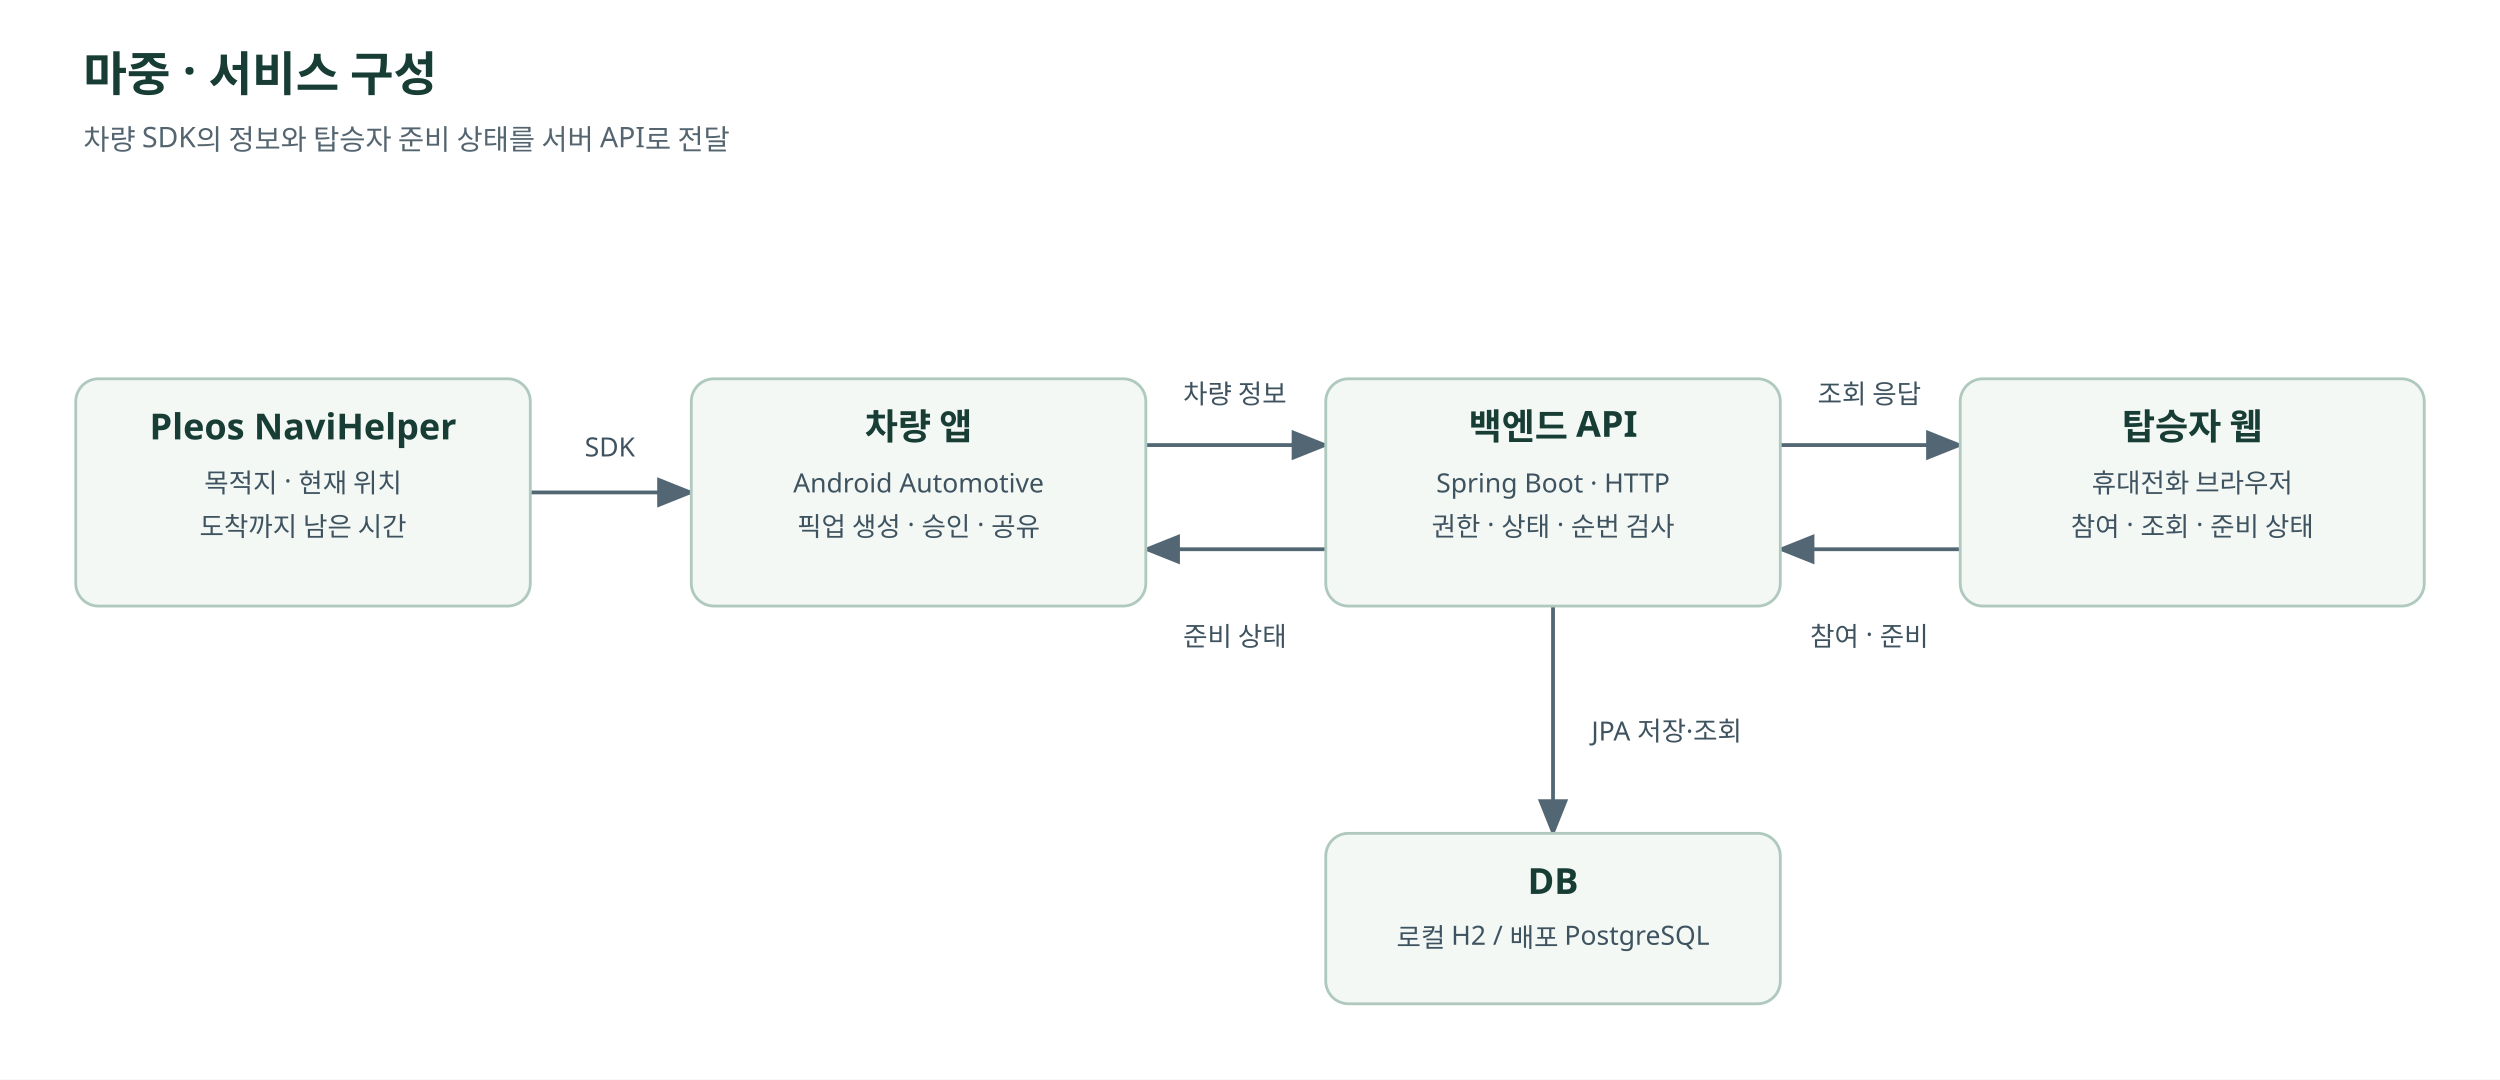
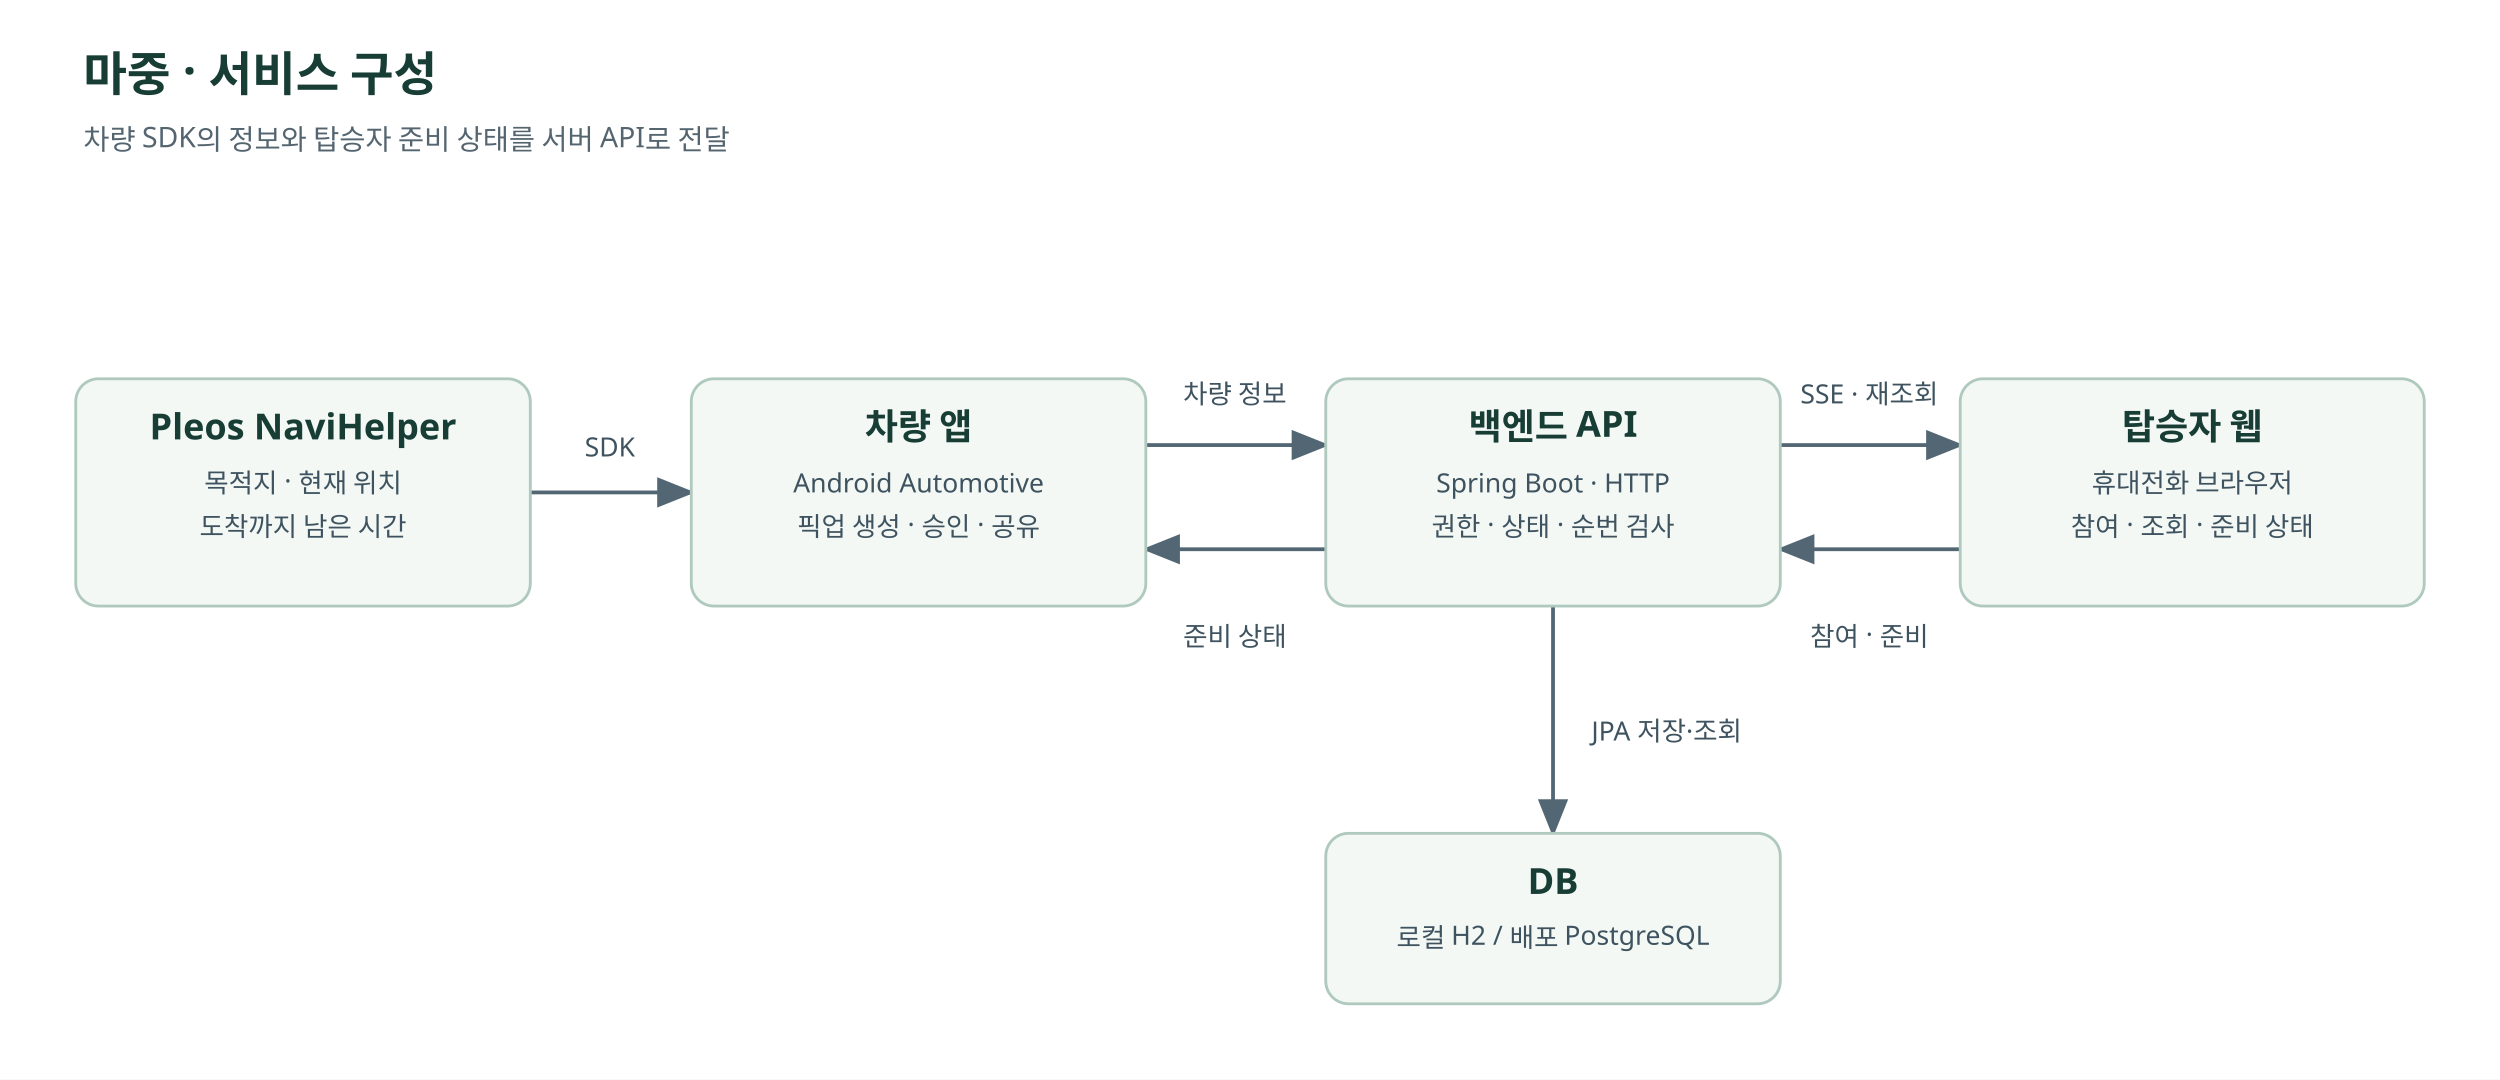
<svg xmlns="http://www.w3.org/2000/svg" width="1320" height="570" viewBox="0 0 1320 570" role="img" aria-labelledby="title desc">
  <defs>
    <marker id="arrow" markerWidth="10" markerHeight="8" refX="9" refY="4" orient="auto">
      <path d="M0 0 L10 4 L0 8 Z" fill="#526673" />
    </marker>
  </defs>
  <rect width="100%" height="100%" fill="#ffffff" />
  <g font-family="'Noto Sans KR', 'Apple SD Gothic Neo', 'Malgun Gothic', sans-serif">
    <text x="44" y="48" font-size="25" font-weight="700" fill="#173d35">마중 · 서비스 구성</text>
    <text x="44" y="79" font-size="15" fill="#546570">차량 SDK의 정보와 탑승자 준비 상태를 서버 API로 전달</text>
    <path d="M280 260 H365" fill="none" stroke="#526673" stroke-width="2" marker-end="url(#arrow)" />
    <text x="322" y="241" text-anchor="middle" font-size="14" fill="#3e535f" stroke="#ffffff" stroke-width="6" paint-order="stroke">SDK</text>
    <path d="M605 235 H700" fill="none" stroke="#526673" stroke-width="2" marker-end="url(#arrow)" />
    <text x="652" y="213" text-anchor="middle" font-size="14" fill="#3e535f" stroke="#ffffff" stroke-width="6" paint-order="stroke">차량 정보</text>
    <path d="M700 290 H605" fill="none" stroke="#526673" stroke-width="2" marker-end="url(#arrow)" />
    <text x="652" y="341" text-anchor="middle" font-size="14" fill="#3e535f" stroke="#ffffff" stroke-width="6" paint-order="stroke">준비 상태</text>
    <path d="M940 235 H1035" fill="none" stroke="#526673" stroke-width="2" marker-end="url(#arrow)" />
-     <text x="987" y="213" text-anchor="middle" font-size="14" fill="#3e535f" stroke="#ffffff" stroke-width="6" paint-order="stroke">조회 응답</text>
+     <text x="987" y="213" text-anchor="middle" font-size="14" fill="#3e535f" stroke="#ffffff" stroke-width="6" paint-order="stroke">SSE · 재조회</text>
    <path d="M1035 290 H940" fill="none" stroke="#526673" stroke-width="2" marker-end="url(#arrow)" />
    <text x="987" y="341" text-anchor="middle" font-size="14" fill="#3e535f" stroke="#ffffff" stroke-width="6" paint-order="stroke">참여 · 준비</text>
    <path d="M820 320 V440" fill="none" stroke="#526673" stroke-width="2" marker-end="url(#arrow)" />
    <text x="880" y="391" text-anchor="middle" font-size="14" fill="#3e535f" stroke="#ffffff" stroke-width="6" paint-order="stroke">JPA 저장·조회</text>
    <rect x="40" y="200" width="240" height="120" rx="12" fill="#f3f8f5" stroke="#afc9be" stroke-width="1.5" />
    <text x="160.0" y="232" text-anchor="middle" font-size="19" font-weight="700" fill="#173d35">Pleos NaviHelper</text>
    <text x="160.0" y="260" text-anchor="middle" font-size="14" fill="#3e535f">목적지 · 현재 위치</text>
    <text x="160.0" y="283" text-anchor="middle" font-size="14" fill="#3e535f">도착까지 남은 시간</text>
    <rect x="365" y="200" width="240" height="120" rx="12" fill="#f3f8f5" stroke="#afc9be" stroke-width="1.5" />
    <text x="485.0" y="232" text-anchor="middle" font-size="19" font-weight="700" fill="#173d35">차량 앱</text>
    <text x="485.0" y="260" text-anchor="middle" font-size="14" fill="#3e535f">Android Automotive</text>
    <text x="485.0" y="283" text-anchor="middle" font-size="14" fill="#3e535f">픽업 생성 · 승인 · 공유</text>
    <rect x="700" y="200" width="240" height="120" rx="12" fill="#f3f8f5" stroke="#afc9be" stroke-width="1.5" />
    <text x="820.0" y="232" text-anchor="middle" font-size="19" font-weight="700" fill="#173d35">백엔드 API</text>
    <text x="820.0" y="260" text-anchor="middle" font-size="14" fill="#3e535f">Spring Boot · HTTP</text>
    <text x="820.0" y="283" text-anchor="middle" font-size="14" fill="#3e535f">권한 · 상태 · 순번 검사</text>
    <rect x="1035" y="200" width="245" height="120" rx="12" fill="#f3f8f5" stroke="#afc9be" stroke-width="1.5" />
    <text x="1157.5" y="232" text-anchor="middle" font-size="19" font-weight="700" fill="#173d35">탑승자 웹</text>
    <text x="1157.5" y="260" text-anchor="middle" font-size="14" fill="#3e535f">휴대전화 브라우저</text>
    <text x="1157.5" y="283" text-anchor="middle" font-size="14" fill="#3e535f">참여 · 조회 · 준비 상태</text>
    <rect x="700" y="440" width="240" height="90" rx="12" fill="#f3f8f5" stroke="#afc9be" stroke-width="1.5" />
    <text x="820.0" y="472" text-anchor="middle" font-size="19" font-weight="700" fill="#173d35">DB</text>
    <text x="820.0" y="500" text-anchor="middle" font-size="14" fill="#3e535f">로컬 H2 / 배포 PostgreSQL</text>
  </g>
</svg>
